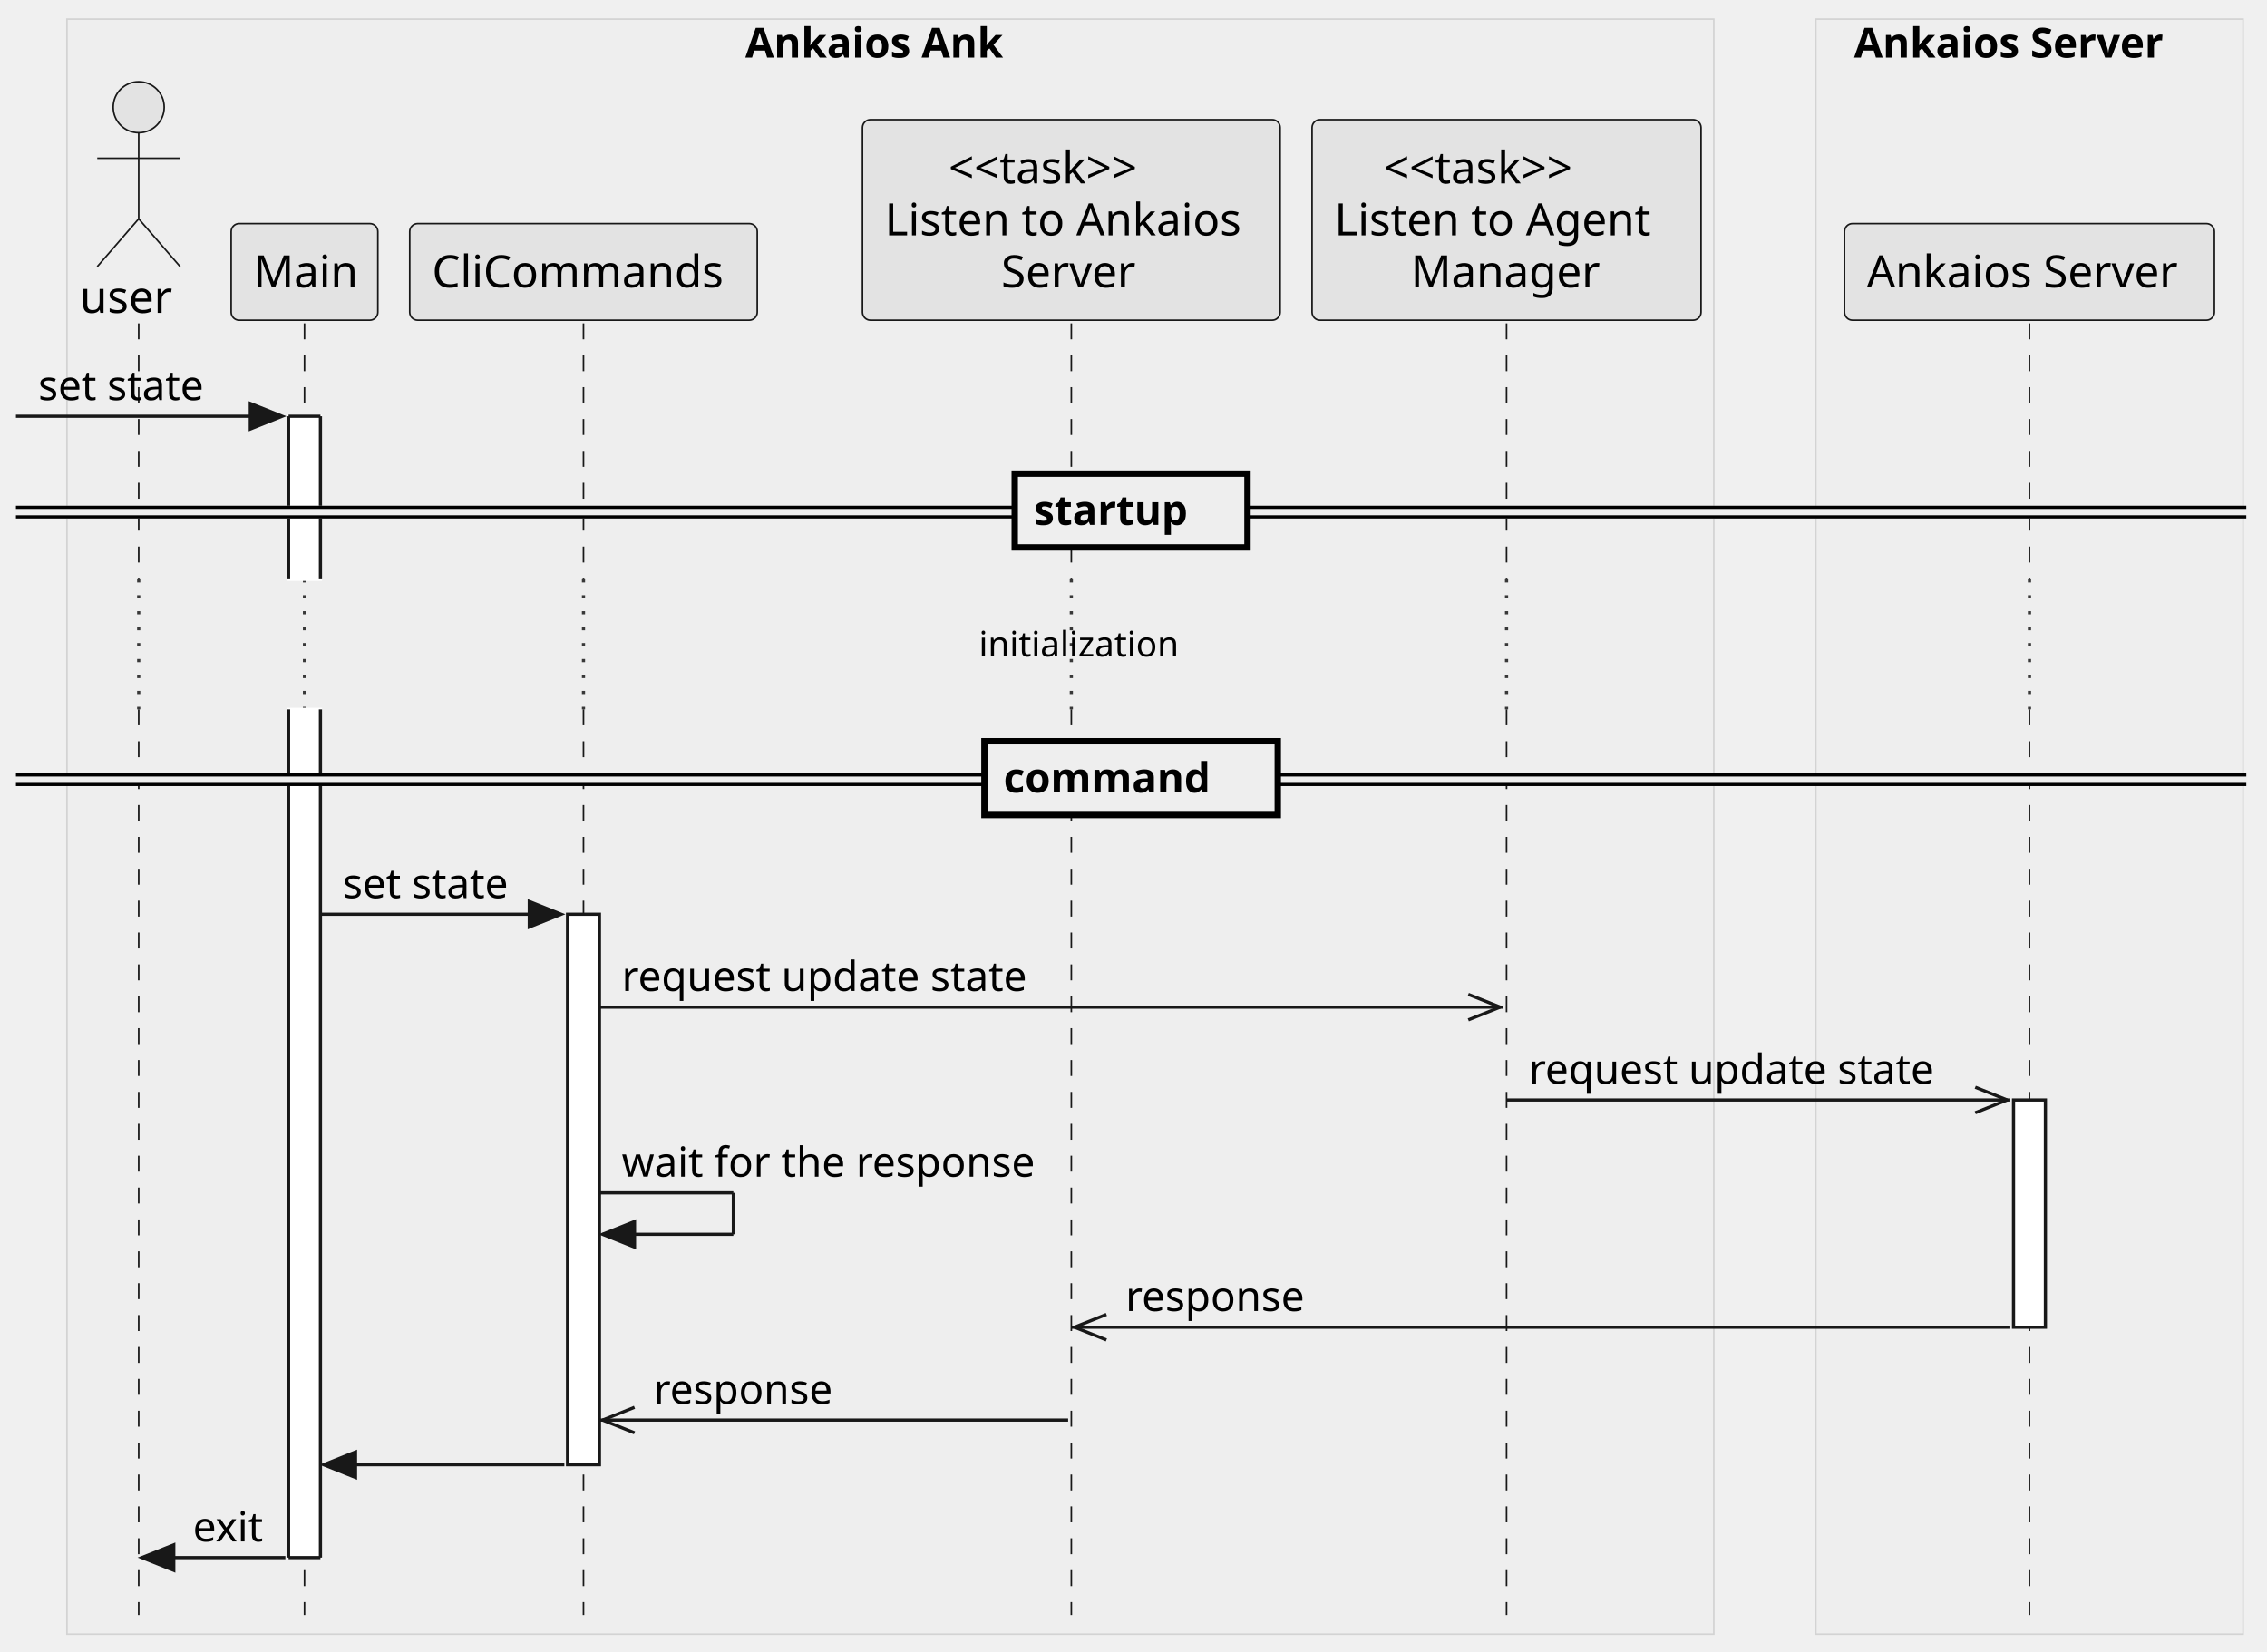
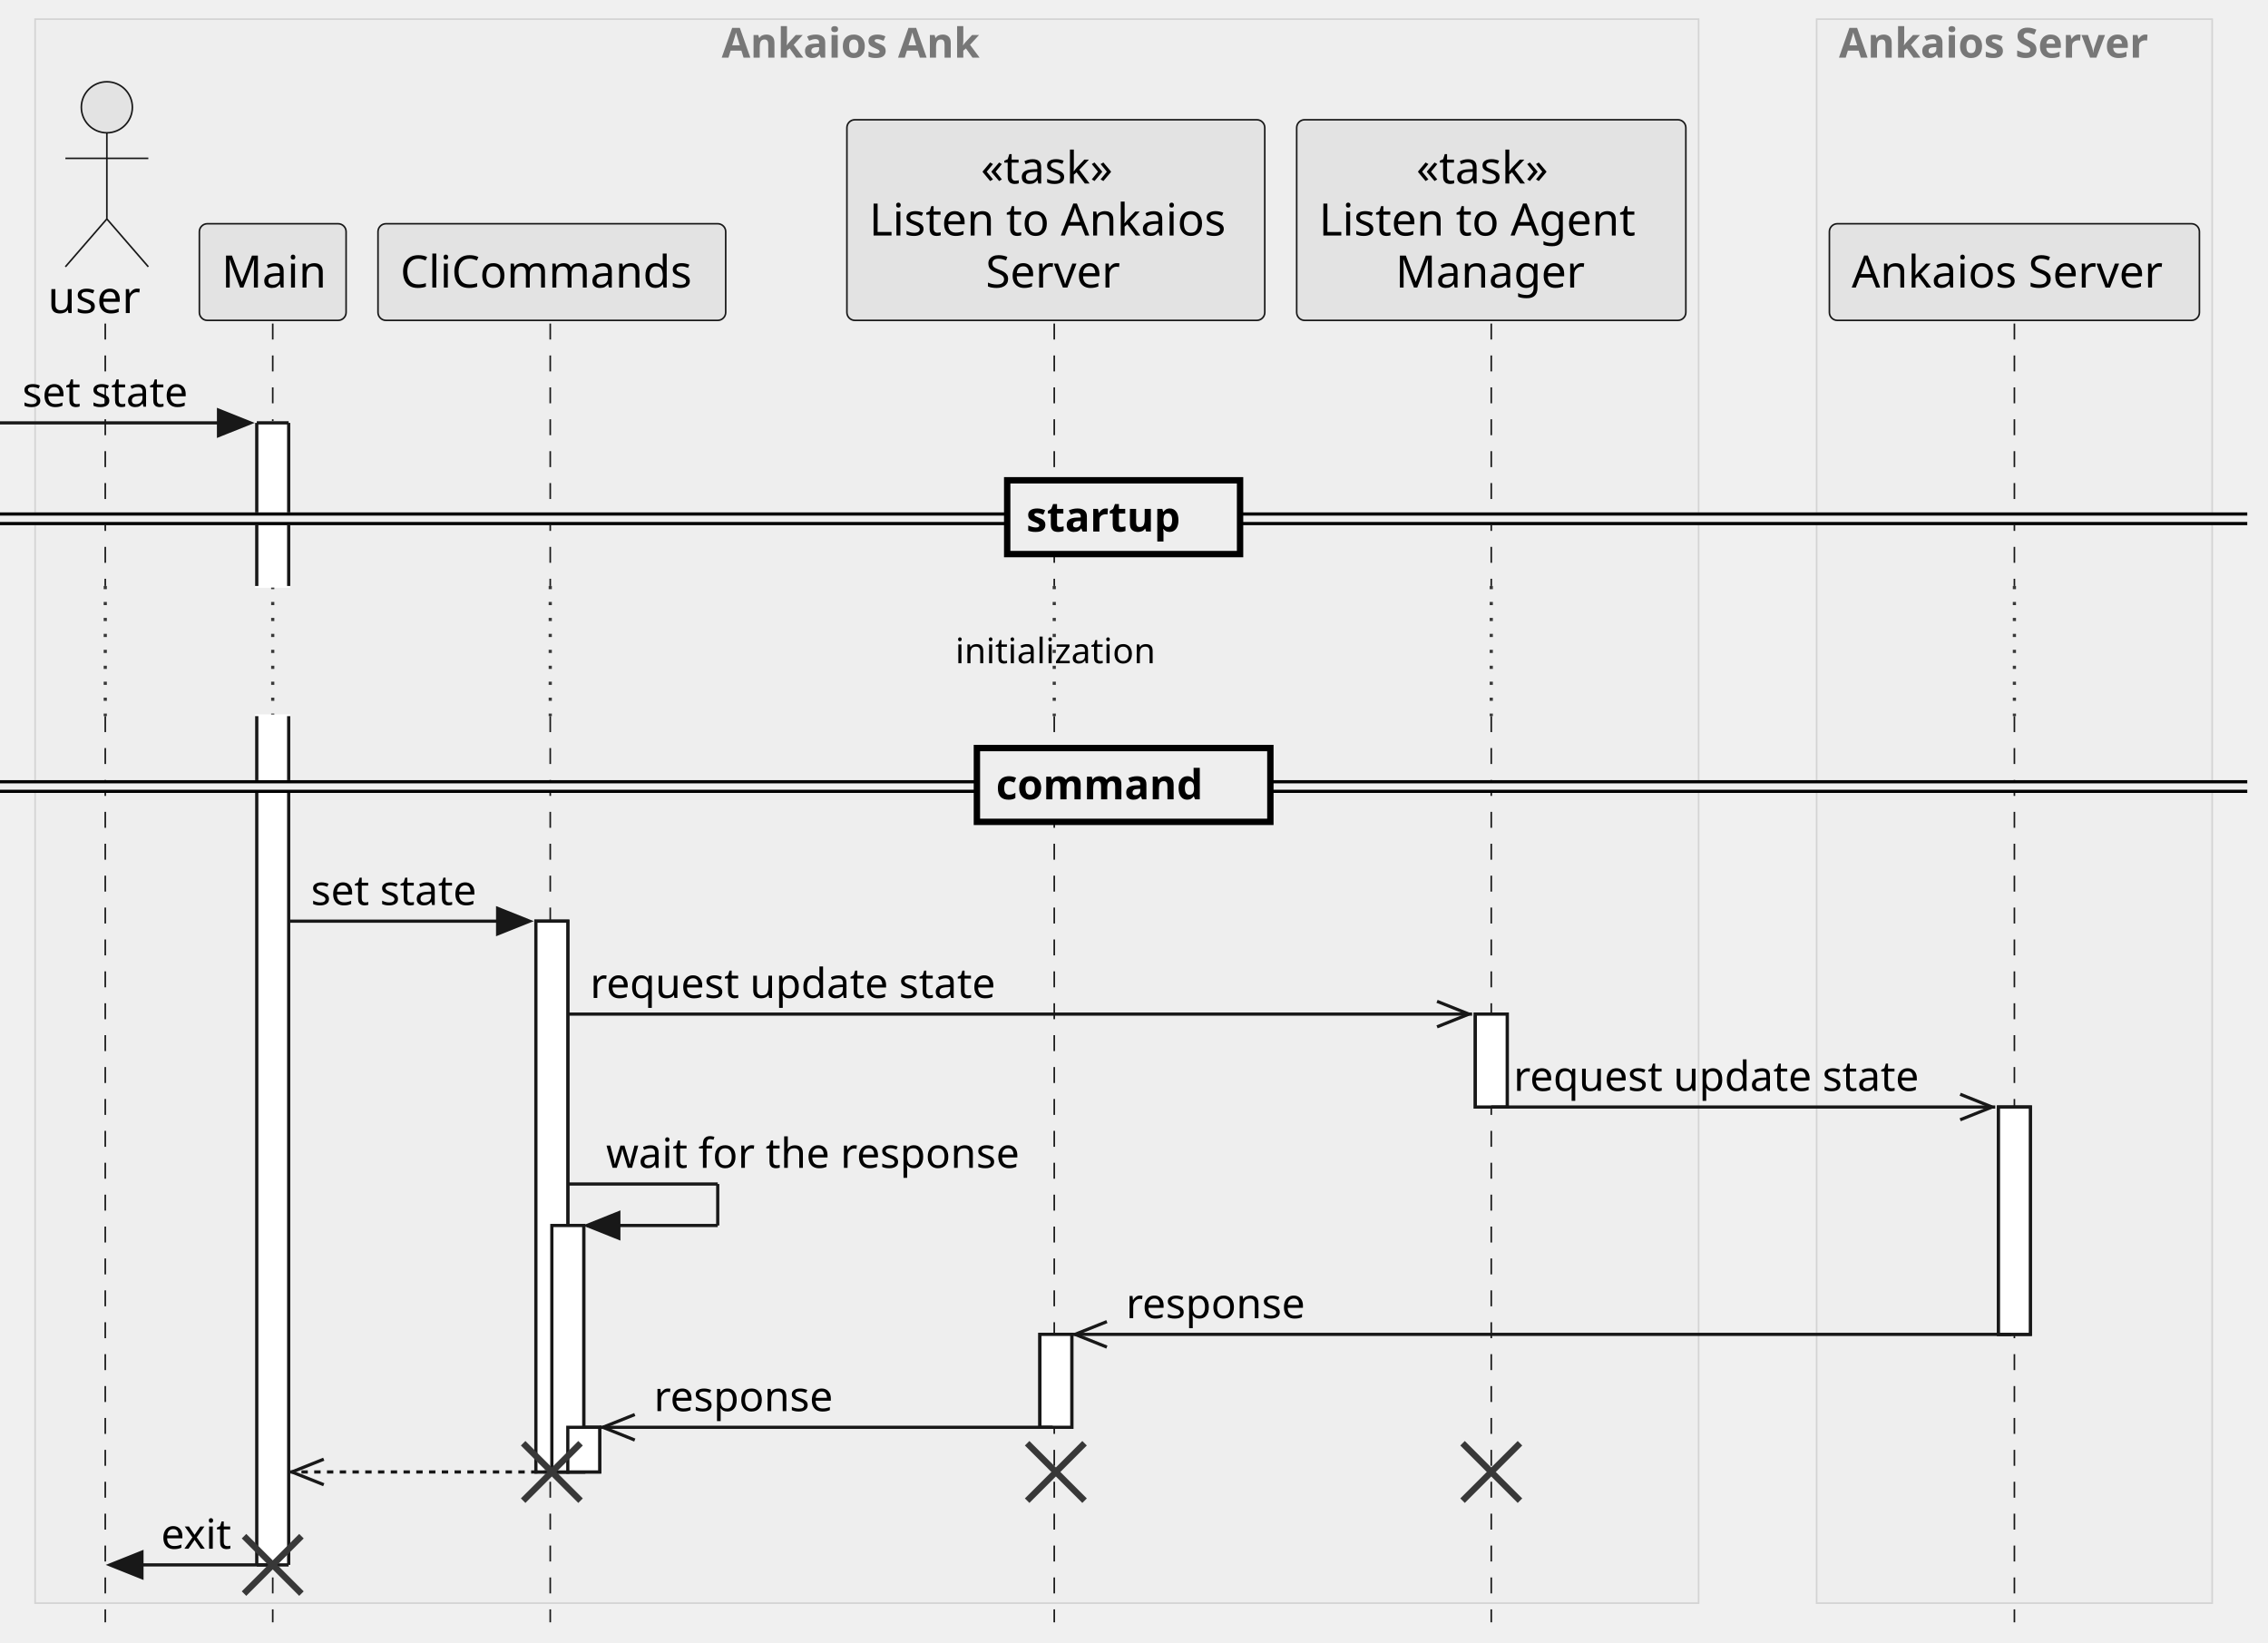
- <svg xmlns="http://www.w3.org/2000/svg" contentStyleType="text/css" height="518px" preserveAspectRatio="none" style="width:711px;height:518px;background:#FFFFFF;" version="1.1" viewBox="0 0 711 518" width="711px" zoomAndPan="magnify">
+ <svg xmlns="http://www.w3.org/2000/svg" contentStyleType="text/css" height="515px" preserveAspectRatio="none" style="width:711px;height:515px;background:#FFFFFF;" version="1.1" viewBox="0 0 711 515" width="711px" zoomAndPan="magnify">
  <defs />
  <g>
-     <rect fill="#EEEEEE" height="506.562" style="stroke:#D3D3D3;stroke-width:0.5;" width="516.5" x="21" y="6" />
-     <text fill="#000000" font-family="sans-serif" font-size="13" font-weight="bold" lengthAdjust="spacing" textLength="91" x="233.75" y="18.067">Ankaios Ank</text>
-     <rect fill="#EEEEEE" height="506.562" style="stroke:#D3D3D3;stroke-width:0.5;" width="134" x="569.5" y="6" />
-     <text fill="#000000" font-family="sans-serif" font-size="13" font-weight="bold" lengthAdjust="spacing" textLength="110" x="581.5" y="18.067">Ankaios Server</text>
-     <line style="stroke:#181818;stroke-width:0.5;stroke-dasharray:5.0,5.0;" x1="43.5" x2="43.5" y1="101.43" y2="181.695" />
-     <line style="stroke:#383838;stroke-width:1.0;stroke-dasharray:1.0,4.0;" x1="43.5" x2="43.5" y1="181.695" y2="222.5" />
-     <line style="stroke:#181818;stroke-width:0.5;stroke-dasharray:5.0,5.0;" x1="43.5" x2="43.5" y1="222.5" y2="506.562" />
-     <line style="stroke:#181818;stroke-width:0.5;stroke-dasharray:5.0,5.0;" x1="95.5" x2="95.5" y1="101.43" y2="181.695" />
-     <line style="stroke:#383838;stroke-width:1.0;stroke-dasharray:1.0,4.0;" x1="95.5" x2="95.5" y1="181.695" y2="222.5" />
-     <line style="stroke:#181818;stroke-width:0.5;stroke-dasharray:5.0,5.0;" x1="95.5" x2="95.5" y1="222.5" y2="506.562" />
-     <rect fill="#FFFFFF" height="51.133" style="stroke:#FFFFFF;stroke-width:1.0;" width="10" x="90.5" y="130.562" />
-     <line style="stroke:#181818;stroke-width:1.0;" x1="90.5" x2="90.5" y1="130.562" y2="181.695" />
-     <line style="stroke:#181818;stroke-width:1.0;" x1="100.5" x2="100.5" y1="130.562" y2="181.695" />
-     <line style="stroke:#181818;stroke-width:1.0;" x1="90.5" x2="100.5" y1="130.562" y2="130.562" />
-     <rect fill="#FFFFFF" height="266.062" style="stroke:#FFFFFF;stroke-width:1.0;" width="10" x="90.5" y="222.5" />
-     <line style="stroke:#181818;stroke-width:1.0;" x1="90.5" x2="90.5" y1="222.5" y2="488.562" />
-     <line style="stroke:#181818;stroke-width:1.0;" x1="100.5" x2="100.5" y1="222.5" y2="488.562" />
-     <line style="stroke:#181818;stroke-width:1.0;" x1="90.5" x2="100.5" y1="488.562" y2="488.562" />
-     <line style="stroke:#181818;stroke-width:0.5;stroke-dasharray:5.0,5.0;" x1="183" x2="183" y1="101.43" y2="181.695" />
-     <line style="stroke:#383838;stroke-width:1.0;stroke-dasharray:1.0,4.0;" x1="183" x2="183" y1="181.695" y2="222.5" />
-     <line style="stroke:#181818;stroke-width:0.5;stroke-dasharray:5.0,5.0;" x1="183" x2="183" y1="222.5" y2="506.562" />
-     <rect fill="#FFFFFF" height="172.664" style="stroke:#181818;stroke-width:1.0;" width="10" x="178" y="286.766" />
-     <line style="stroke:#181818;stroke-width:0.5;stroke-dasharray:5.0,5.0;" x1="336" x2="336" y1="101.43" y2="181.695" />
-     <line style="stroke:#383838;stroke-width:1.0;stroke-dasharray:1.0,4.0;" x1="336" x2="336" y1="181.695" y2="222.5" />
-     <line style="stroke:#181818;stroke-width:0.5;stroke-dasharray:5.0,5.0;" x1="336" x2="336" y1="222.5" y2="506.562" />
-     <line style="stroke:#181818;stroke-width:0.5;stroke-dasharray:5.0,5.0;" x1="472.5" x2="472.5" y1="101.43" y2="181.695" />
-     <line style="stroke:#383838;stroke-width:1.0;stroke-dasharray:1.0,4.0;" x1="472.5" x2="472.5" y1="181.695" y2="222.5" />
-     <line style="stroke:#181818;stroke-width:0.5;stroke-dasharray:5.0,5.0;" x1="472.5" x2="472.5" y1="222.5" y2="506.562" />
-     <line style="stroke:#181818;stroke-width:0.5;stroke-dasharray:5.0,5.0;" x1="636.5" x2="636.5" y1="101.43" y2="181.695" />
-     <line style="stroke:#383838;stroke-width:1.0;stroke-dasharray:1.0,4.0;" x1="636.5" x2="636.5" y1="181.695" y2="222.5" />
-     <line style="stroke:#181818;stroke-width:0.5;stroke-dasharray:5.0,5.0;" x1="636.5" x2="636.5" y1="222.5" y2="506.562" />
-     <rect fill="#FFFFFF" height="71.266" style="stroke:#181818;stroke-width:1.0;" width="10" x="631.5" y="345.031" />
-     <text fill="#000000" font-family="sans-serif" font-size="14" lengthAdjust="spacing" textLength="31" x="25" y="98.128">user</text>
-     <ellipse cx="43.5" cy="33.633" fill="#E3E3E3" rx="8" ry="8" style="stroke:#181818;stroke-width:0.5;" />
-     <path d="M43.5,41.633 L43.5,68.633 M30.5,49.633 L56.5,49.633 M43.5,68.633 L30.5,83.633 M43.5,68.633 L56.5,83.633 " fill="none" style="stroke:#181818;stroke-width:0.5;" />
-     <rect fill="#E3E3E3" height="30.297" rx="2.5" ry="2.5" style="stroke:#181818;stroke-width:0.5;" width="46" x="72.5" y="70.133" />
-     <text fill="#000000" font-family="sans-serif" font-size="14" lengthAdjust="spacing" textLength="32" x="79.5" y="90.128">Main</text>
-     <rect fill="#E3E3E3" height="30.297" rx="2.5" ry="2.5" style="stroke:#181818;stroke-width:0.5;" width="109" x="128.5" y="70.133" />
-     <text fill="#000000" font-family="sans-serif" font-size="14" lengthAdjust="spacing" textLength="95" x="135.5" y="90.128">CliCommands</text>
-     <rect fill="#E3E3E3" height="62.891" rx="2.5" ry="2.5" style="stroke:#181818;stroke-width:0.5;" width="131" x="270.5" y="37.539" />
-     <text fill="#000000" font-family="sans-serif" font-size="14" lengthAdjust="spacing" textLength="77" x="297.5" y="57.534">&lt;&lt;task&gt;&gt;</text>
-     <text fill="#000000" font-family="sans-serif" font-size="14" lengthAdjust="spacing" textLength="117" x="277.5" y="73.831">Listen to Ankaios</text>
-     <text fill="#000000" font-family="sans-serif" font-size="14" lengthAdjust="spacing" textLength="44" x="314" y="90.128">Server</text>
-     <rect fill="#E3E3E3" height="62.891" rx="2.5" ry="2.5" style="stroke:#181818;stroke-width:0.5;" width="122" x="411.5" y="37.539" />
-     <text fill="#000000" font-family="sans-serif" font-size="14" lengthAdjust="spacing" textLength="77" x="434" y="57.534">&lt;&lt;task&gt;&gt;</text>
-     <text fill="#000000" font-family="sans-serif" font-size="14" lengthAdjust="spacing" textLength="104" x="418.5" y="73.831">Listen to Agent</text>
-     <text fill="#000000" font-family="sans-serif" font-size="14" lengthAdjust="spacing" textLength="60" x="442.5" y="90.128">Manager</text>
-     <rect fill="#E3E3E3" height="30.297" rx="2.5" ry="2.5" style="stroke:#181818;stroke-width:0.5;" width="116" x="578.5" y="70.133" />
-     <text fill="#000000" font-family="sans-serif" font-size="14" lengthAdjust="spacing" textLength="102" x="585.5" y="90.128">Ankaios Server</text>
-     <polygon fill="#181818" points="78.5,126.562,88.5,130.562,78.5,134.562" style="stroke:#181818;stroke-width:1.0;" />
-     <line style="stroke:#181818;stroke-width:1.0;" x1="5" x2="84.5" y1="130.562" y2="130.562" />
-     <text fill="#000000" font-family="sans-serif" font-size="13" lengthAdjust="spacing" textLength="57" x="12" y="125.497">set state</text>
-     <rect fill="#EEEEEE" height="3" style="stroke:#EEEEEE;stroke-width:1.0;" width="699.5" x="5" y="159.129" />
-     <line style="stroke:#000000;stroke-width:1.0;" x1="5" x2="704.5" y1="159.129" y2="159.129" />
-     <line style="stroke:#000000;stroke-width:1.0;" x1="5" x2="704.5" y1="162.129" y2="162.129" />
-     <rect fill="#EEEEEE" height="23.133" style="stroke:#000000;stroke-width:2.0;" width="73" x="318.25" y="148.562" />
-     <text fill="#000000" font-family="sans-serif" font-size="13" font-weight="bold" lengthAdjust="spacing" textLength="54" x="324.25" y="164.629">startup</text>
-     <text fill="#000000" font-family="sans-serif" font-size="11" lengthAdjust="spacing" textLength="66" x="307" y="205.906">initialization</text>
-     <rect fill="#EEEEEE" height="3" style="stroke:#EEEEEE;stroke-width:1.0;" width="699.5" x="5" y="243.066" />
-     <line style="stroke:#000000;stroke-width:1.0;" x1="5" x2="704.5" y1="243.066" y2="243.066" />
-     <line style="stroke:#000000;stroke-width:1.0;" x1="5" x2="704.5" y1="246.066" y2="246.066" />
-     <rect fill="#EEEEEE" height="23.133" style="stroke:#000000;stroke-width:2.0;" width="92" x="308.75" y="232.5" />
-     <text fill="#000000" font-family="sans-serif" font-size="13" font-weight="bold" lengthAdjust="spacing" textLength="73" x="314.75" y="248.567">command</text>
-     <polygon fill="#181818" points="166,282.766,176,286.766,166,290.766" style="stroke:#181818;stroke-width:1.0;" />
-     <line style="stroke:#181818;stroke-width:1.0;" x1="100.5" x2="172" y1="286.766" y2="286.766" />
-     <text fill="#000000" font-family="sans-serif" font-size="13" lengthAdjust="spacing" textLength="57" x="107.5" y="281.7">set state</text>
-     <line style="stroke:#181818;stroke-width:1.0;" x1="470.5" x2="460.5" y1="315.898" y2="311.898" />
-     <line style="stroke:#181818;stroke-width:1.0;" x1="470.5" x2="460.5" y1="315.898" y2="319.898" />
-     <line style="stroke:#181818;stroke-width:1.0;" x1="188" x2="471.5" y1="315.898" y2="315.898" />
-     <text fill="#000000" font-family="sans-serif" font-size="13" lengthAdjust="spacing" textLength="135" x="195" y="310.832">request update state</text>
-     <line style="stroke:#181818;stroke-width:1.0;" x1="629.5" x2="619.5" y1="345.031" y2="341.031" />
-     <line style="stroke:#181818;stroke-width:1.0;" x1="629.5" x2="619.5" y1="345.031" y2="349.031" />
-     <line style="stroke:#181818;stroke-width:1.0;" x1="472.5" x2="630.5" y1="345.031" y2="345.031" />
-     <text fill="#000000" font-family="sans-serif" font-size="13" lengthAdjust="spacing" textLength="135" x="479.5" y="339.965">request update state</text>
-     <line style="stroke:#181818;stroke-width:1.0;" x1="188" x2="230" y1="374.164" y2="374.164" />
-     <line style="stroke:#181818;stroke-width:1.0;" x1="230" x2="230" y1="374.164" y2="387.164" />
-     <line style="stroke:#181818;stroke-width:1.0;" x1="189" x2="230" y1="387.164" y2="387.164" />
-     <polygon fill="#181818" points="199,383.164,189,387.164,199,391.164" style="stroke:#181818;stroke-width:1.0;" />
-     <text fill="#000000" font-family="sans-serif" font-size="13" lengthAdjust="spacing" textLength="134" x="195" y="369.098">wait for the response</text>
-     <line style="stroke:#181818;stroke-width:1.0;" x1="337" x2="347" y1="416.297" y2="412.297" />
-     <line style="stroke:#181818;stroke-width:1.0;" x1="337" x2="347" y1="416.297" y2="420.297" />
-     <line style="stroke:#181818;stroke-width:1.0;" x1="336" x2="630.5" y1="416.297" y2="416.297" />
-     <text fill="#000000" font-family="sans-serif" font-size="13" lengthAdjust="spacing" textLength="59" x="353" y="411.231">response</text>
-     <line style="stroke:#181818;stroke-width:1.0;" x1="189" x2="199" y1="445.43" y2="441.43" />
-     <line style="stroke:#181818;stroke-width:1.0;" x1="189" x2="199" y1="445.43" y2="449.43" />
-     <line style="stroke:#181818;stroke-width:1.0;" x1="188" x2="335" y1="445.43" y2="445.43" />
-     <text fill="#000000" font-family="sans-serif" font-size="13" lengthAdjust="spacing" textLength="59" x="205" y="440.364">response</text>
-     <polygon fill="#181818" points="111.5,455.43,101.5,459.43,111.5,463.43" style="stroke:#181818;stroke-width:1.0;" />
-     <line style="stroke:#181818;stroke-width:1.0;" x1="105.5" x2="177" y1="459.43" y2="459.43" />
-     <polygon fill="#181818" points="54.5,484.562,44.5,488.562,54.5,492.562" style="stroke:#181818;stroke-width:1.0;" />
-     <line style="stroke:#181818;stroke-width:1.0;" x1="48.5" x2="89.5" y1="488.562" y2="488.562" />
-     <text fill="#000000" font-family="sans-serif" font-size="13" lengthAdjust="spacing" textLength="23" x="60.5" y="483.497">exit</text>
+     <rect fill="#EEEEEE" height="496.562" style="stroke:#D3D3D3;stroke-width:0.5;" width="521.5" x="11" y="6" />
+     <text fill="#777777" font-family="sans-serif" font-size="13" font-weight="bold" lengthAdjust="spacing" textLength="91" x="226.25" y="18.067">Ankaios Ank</text>
+     <rect fill="#EEEEEE" height="496.562" style="stroke:#D3D3D3;stroke-width:0.5;" width="124" x="569.5" y="6" />
+     <text fill="#777777" font-family="sans-serif" font-size="13" font-weight="bold" lengthAdjust="spacing" textLength="110" x="576.5" y="18.067">Ankaios Server</text>
+     <rect fill="#FFFFFF" height="51.133" style="stroke:#FFFFFF;stroke-width:1.0;" width="10" x="80.5" y="132.562" />
+     <line style="stroke:#181818;stroke-width:1.0;" x1="80.5" x2="80.5" y1="132.562" y2="183.695" />
+     <line style="stroke:#181818;stroke-width:1.0;" x1="90.5" x2="90.5" y1="132.562" y2="183.695" />
+     <line style="stroke:#181818;stroke-width:1.0;" x1="80.5" x2="90.5" y1="132.562" y2="132.562" />
+     <rect fill="#FFFFFF" height="266.062" style="stroke:#FFFFFF;stroke-width:1.0;" width="10" x="80.5" y="224.5" />
+     <line style="stroke:#181818;stroke-width:1.0;" x1="80.5" x2="80.5" y1="224.5" y2="490.562" />
+     <line style="stroke:#181818;stroke-width:1.0;" x1="90.5" x2="90.5" y1="224.5" y2="490.562" />
+     <line style="stroke:#181818;stroke-width:1.0;" x1="80.5" x2="90.5" y1="490.562" y2="490.562" />
+     <rect fill="#FFFFFF" height="172.664" style="stroke:#181818;stroke-width:1.0;" width="10" x="168" y="288.766" />
+     <rect fill="#FFFFFF" height="77.266" style="stroke:#181818;stroke-width:1.0;" width="10" x="173" y="384.164" />
+     <rect fill="#FFFFFF" height="14" style="stroke:#181818;stroke-width:1.0;" width="10" x="178" y="447.43" />
+     <rect fill="#FFFFFF" height="29.133" style="stroke:#181818;stroke-width:1.0;" width="10" x="326" y="418.297" />
+     <rect fill="#FFFFFF" height="29.133" style="stroke:#181818;stroke-width:1.0;" width="10" x="462.5" y="317.898" />
+     <rect fill="#FFFFFF" height="71.266" style="stroke:#181818;stroke-width:1.0;" width="10" x="626.5" y="347.031" />
+     <line style="stroke:#181818;stroke-width:0.5;stroke-dasharray:5.0,5.0;" x1="33" x2="33" y1="101.43" y2="183.695" />
+     <line style="stroke:#383838;stroke-width:1.0;stroke-dasharray:1.0,4.0;" x1="33" x2="33" y1="183.695" y2="224.5" />
+     <line style="stroke:#181818;stroke-width:0.5;stroke-dasharray:5.0,5.0;" x1="33" x2="33" y1="224.5" y2="508.562" />
+     <line style="stroke:#181818;stroke-width:0.5;stroke-dasharray:5.0,5.0;" x1="85.5" x2="85.5" y1="101.43" y2="183.695" />
+     <line style="stroke:#383838;stroke-width:1.0;stroke-dasharray:1.0,4.0;" x1="85.5" x2="85.5" y1="183.695" y2="224.5" />
+     <line style="stroke:#181818;stroke-width:0.5;stroke-dasharray:5.0,5.0;" x1="85.5" x2="85.5" y1="224.5" y2="508.562" />
+     <line style="stroke:#181818;stroke-width:0.5;stroke-dasharray:5.0,5.0;" x1="172.5" x2="172.5" y1="101.43" y2="183.695" />
+     <line style="stroke:#383838;stroke-width:1.0;stroke-dasharray:1.0,4.0;" x1="172.5" x2="172.5" y1="183.695" y2="224.5" />
+     <line style="stroke:#181818;stroke-width:0.5;stroke-dasharray:5.0,5.0;" x1="172.5" x2="172.5" y1="224.5" y2="508.562" />
+     <line style="stroke:#181818;stroke-width:0.5;stroke-dasharray:5.0,5.0;" x1="330.5" x2="330.5" y1="101.43" y2="183.695" />
+     <line style="stroke:#383838;stroke-width:1.0;stroke-dasharray:1.0,4.0;" x1="330.5" x2="330.5" y1="183.695" y2="224.5" />
+     <line style="stroke:#181818;stroke-width:0.5;stroke-dasharray:5.0,5.0;" x1="330.5" x2="330.5" y1="224.5" y2="508.562" />
+     <line style="stroke:#181818;stroke-width:0.5;stroke-dasharray:5.0,5.0;" x1="467.5" x2="467.5" y1="101.43" y2="183.695" />
+     <line style="stroke:#383838;stroke-width:1.0;stroke-dasharray:1.0,4.0;" x1="467.5" x2="467.5" y1="183.695" y2="224.5" />
+     <line style="stroke:#181818;stroke-width:0.5;stroke-dasharray:5.0,5.0;" x1="467.5" x2="467.5" y1="224.5" y2="508.562" />
+     <line style="stroke:#181818;stroke-width:0.5;stroke-dasharray:5.0,5.0;" x1="631.5" x2="631.5" y1="101.43" y2="183.695" />
+     <line style="stroke:#383838;stroke-width:1.0;stroke-dasharray:1.0,4.0;" x1="631.5" x2="631.5" y1="183.695" y2="224.5" />
+     <line style="stroke:#181818;stroke-width:0.5;stroke-dasharray:5.0,5.0;" x1="631.5" x2="631.5" y1="224.5" y2="508.562" />
+     <text fill="#000000" font-family="sans-serif" font-size="14" lengthAdjust="spacing" textLength="31" x="15" y="98.128">user</text>
+     <ellipse cx="33.5" cy="33.633" fill="#E3E3E3" rx="8" ry="8" style="stroke:#181818;stroke-width:0.5;" />
+     <path d="M33.5,41.633 L33.5,68.633 M20.5,49.633 L46.5,49.633 M33.5,68.633 L20.5,83.633 M33.5,68.633 L46.5,83.633 " fill="none" style="stroke:#181818;stroke-width:0.5;" />
+     <rect fill="#E3E3E3" height="30.297" rx="2.5" ry="2.5" style="stroke:#181818;stroke-width:0.5;" width="46" x="62.5" y="70.133" />
+     <text fill="#000000" font-family="sans-serif" font-size="14" lengthAdjust="spacing" textLength="32" x="69.5" y="90.128">Main</text>
+     <rect fill="#E3E3E3" height="30.297" rx="2.5" ry="2.5" style="stroke:#181818;stroke-width:0.5;" width="109" x="118.5" y="70.133" />
+     <text fill="#000000" font-family="sans-serif" font-size="14" lengthAdjust="spacing" textLength="95" x="125.5" y="90.128">CliCommands</text>
+     <rect fill="#E3E3E3" height="62.891" rx="2.5" ry="2.5" style="stroke:#181818;stroke-width:0.5;" width="131" x="265.5" y="37.539" />
+     <text fill="#000000" font-family="sans-serif" font-size="14" lengthAdjust="spacing" textLength="47" x="307.5" y="57.534">«task»</text>
+     <text fill="#000000" font-family="sans-serif" font-size="14" lengthAdjust="spacing" textLength="117" x="272.5" y="73.831">Listen to Ankaios</text>
+     <text fill="#000000" font-family="sans-serif" font-size="14" lengthAdjust="spacing" textLength="44" x="309" y="90.128">Server</text>
+     <rect fill="#E3E3E3" height="62.891" rx="2.5" ry="2.5" style="stroke:#181818;stroke-width:0.5;" width="122" x="406.5" y="37.539" />
+     <text fill="#000000" font-family="sans-serif" font-size="14" lengthAdjust="spacing" textLength="47" x="444" y="57.534">«task»</text>
+     <text fill="#000000" font-family="sans-serif" font-size="14" lengthAdjust="spacing" textLength="104" x="413.5" y="73.831">Listen to Agent</text>
+     <text fill="#000000" font-family="sans-serif" font-size="14" lengthAdjust="spacing" textLength="60" x="437.5" y="90.128">Manager</text>
+     <rect fill="#E3E3E3" height="30.297" rx="2.5" ry="2.5" style="stroke:#181818;stroke-width:0.5;" width="116" x="573.5" y="70.133" />
+     <text fill="#000000" font-family="sans-serif" font-size="14" lengthAdjust="spacing" textLength="102" x="580.5" y="90.128">Ankaios Server</text>
+     <rect fill="#FFFFFF" height="51.133" style="stroke:#FFFFFF;stroke-width:1.0;" width="10" x="80.5" y="132.562" />
+     <line style="stroke:#181818;stroke-width:1.0;" x1="80.5" x2="80.5" y1="132.562" y2="183.695" />
+     <line style="stroke:#181818;stroke-width:1.0;" x1="90.5" x2="90.5" y1="132.562" y2="183.695" />
+     <line style="stroke:#181818;stroke-width:1.0;" x1="80.5" x2="90.5" y1="132.562" y2="132.562" />
+     <rect fill="#FFFFFF" height="266.062" style="stroke:#FFFFFF;stroke-width:1.0;" width="10" x="80.5" y="224.5" />
+     <line style="stroke:#181818;stroke-width:1.0;" x1="80.5" x2="80.5" y1="224.5" y2="490.562" />
+     <line style="stroke:#181818;stroke-width:1.0;" x1="90.5" x2="90.5" y1="224.5" y2="490.562" />
+     <line style="stroke:#181818;stroke-width:1.0;" x1="80.5" x2="90.5" y1="490.562" y2="490.562" />
+     <rect fill="#FFFFFF" height="172.664" style="stroke:#181818;stroke-width:1.0;" width="10" x="168" y="288.766" />
+     <rect fill="#FFFFFF" height="77.266" style="stroke:#181818;stroke-width:1.0;" width="10" x="173" y="384.164" />
+     <rect fill="#FFFFFF" height="14" style="stroke:#181818;stroke-width:1.0;" width="10" x="178" y="447.43" />
+     <rect fill="#FFFFFF" height="29.133" style="stroke:#181818;stroke-width:1.0;" width="10" x="326" y="418.297" />
+     <rect fill="#FFFFFF" height="29.133" style="stroke:#181818;stroke-width:1.0;" width="10" x="462.5" y="317.898" />
+     <rect fill="#FFFFFF" height="71.266" style="stroke:#181818;stroke-width:1.0;" width="10" x="626.5" y="347.031" />
+     <polygon fill="#181818" points="68.5,128.562,78.5,132.562,68.5,136.562" style="stroke:#181818;stroke-width:1.0;" />
+     <line style="stroke:#181818;stroke-width:1.0;" x1="0" x2="74.5" y1="132.562" y2="132.562" />
+     <text fill="#000000" font-family="sans-serif" font-size="13" lengthAdjust="spacing" textLength="57" x="7" y="127.497">set state</text>
+     <rect fill="#EEEEEE" height="3" style="stroke:#EEEEEE;stroke-width:1.0;" width="704.5" x="0" y="161.129" />
+     <line style="stroke:#000000;stroke-width:1.0;" x1="0" x2="704.5" y1="161.129" y2="161.129" />
+     <line style="stroke:#000000;stroke-width:1.0;" x1="0" x2="704.5" y1="164.129" y2="164.129" />
+     <rect fill="#EEEEEE" height="23.133" style="stroke:#000000;stroke-width:2.0;" width="73" x="315.75" y="150.562" />
+     <text fill="#000000" font-family="sans-serif" font-size="13" font-weight="bold" lengthAdjust="spacing" textLength="54" x="321.75" y="166.629">startup</text>
+     <text fill="#000000" font-family="sans-serif" font-size="11" lengthAdjust="spacing" textLength="66" x="299.5" y="207.906">initialization</text>
+     <rect fill="#EEEEEE" height="3" style="stroke:#EEEEEE;stroke-width:1.0;" width="704.5" x="0" y="245.066" />
+     <line style="stroke:#000000;stroke-width:1.0;" x1="0" x2="704.5" y1="245.066" y2="245.066" />
+     <line style="stroke:#000000;stroke-width:1.0;" x1="0" x2="704.5" y1="248.066" y2="248.066" />
+     <rect fill="#EEEEEE" height="23.133" style="stroke:#000000;stroke-width:2.0;" width="92" x="306.25" y="234.5" />
+     <text fill="#000000" font-family="sans-serif" font-size="13" font-weight="bold" lengthAdjust="spacing" textLength="73" x="312.25" y="250.567">command</text>
+     <polygon fill="#181818" points="156,284.766,166,288.766,156,292.766" style="stroke:#181818;stroke-width:1.0;" />
+     <line style="stroke:#181818;stroke-width:1.0;" x1="90.5" x2="162" y1="288.766" y2="288.766" />
+     <text fill="#000000" font-family="sans-serif" font-size="13" lengthAdjust="spacing" textLength="57" x="97.5" y="283.7">set state</text>
+     <line style="stroke:#181818;stroke-width:1.0;" x1="460.5" x2="450.5" y1="317.898" y2="313.898" />
+     <line style="stroke:#181818;stroke-width:1.0;" x1="460.5" x2="450.5" y1="317.898" y2="321.898" />
+     <line style="stroke:#181818;stroke-width:1.0;" x1="178" x2="461.5" y1="317.898" y2="317.898" />
+     <text fill="#000000" font-family="sans-serif" font-size="13" lengthAdjust="spacing" textLength="135" x="185" y="312.832">request update state</text>
+     <line style="stroke:#181818;stroke-width:1.0;" x1="624.5" x2="614.5" y1="347.031" y2="343.031" />
+     <line style="stroke:#181818;stroke-width:1.0;" x1="624.5" x2="614.5" y1="347.031" y2="351.031" />
+     <line style="stroke:#181818;stroke-width:1.0;" x1="467.5" x2="625.5" y1="347.031" y2="347.031" />
+     <text fill="#000000" font-family="sans-serif" font-size="13" lengthAdjust="spacing" textLength="135" x="474.5" y="341.965">request update state</text>
+     <line style="stroke:#181818;stroke-width:1.0;" x1="178" x2="225" y1="371.164" y2="371.164" />
+     <line style="stroke:#181818;stroke-width:1.0;" x1="225" x2="225" y1="371.164" y2="384.164" />
+     <line style="stroke:#181818;stroke-width:1.0;" x1="184" x2="225" y1="384.164" y2="384.164" />
+     <polygon fill="#181818" points="194,380.164,184,384.164,194,388.164" style="stroke:#181818;stroke-width:1.0;" />
+     <text fill="#000000" font-family="sans-serif" font-size="13" lengthAdjust="spacing" textLength="134" x="190" y="366.098">wait for the response</text>
+     <line style="stroke:#181818;stroke-width:1.0;" x1="337" x2="347" y1="418.297" y2="414.297" />
+     <line style="stroke:#181818;stroke-width:1.0;" x1="337" x2="347" y1="418.297" y2="422.297" />
+     <line style="stroke:#181818;stroke-width:1.0;" x1="336" x2="630.5" y1="418.297" y2="418.297" />
+     <text fill="#000000" font-family="sans-serif" font-size="13" lengthAdjust="spacing" textLength="59" x="353" y="413.231">response</text>
+     <line style="stroke:#181818;stroke-width:1.0;" x1="189" x2="199" y1="447.43" y2="443.43" />
+     <line style="stroke:#181818;stroke-width:1.0;" x1="189" x2="199" y1="447.43" y2="451.43" />
+     <line style="stroke:#181818;stroke-width:1.0;" x1="188" x2="330" y1="447.43" y2="447.43" />
+     <text fill="#000000" font-family="sans-serif" font-size="13" lengthAdjust="spacing" textLength="59" x="205" y="442.364">response</text>
+     <line style="stroke:#181818;stroke-width:1.0;" x1="91.5" x2="101.5" y1="461.43" y2="457.43" />
+     <line style="stroke:#181818;stroke-width:1.0;" x1="91.5" x2="101.5" y1="461.43" y2="465.43" />
+     <line style="stroke:#181818;stroke-width:1.0;stroke-dasharray:2.0,2.0;" x1="90.5" x2="172" y1="461.43" y2="461.43" />
+     <line style="stroke:#383838;stroke-width:2.0;" x1="164" x2="182" y1="452.43" y2="470.43" />
+     <line style="stroke:#383838;stroke-width:2.0;" x1="164" x2="182" y1="470.43" y2="452.43" />
+     <line style="stroke:#383838;stroke-width:2.0;" x1="458.5" x2="476.5" y1="452.43" y2="470.43" />
+     <line style="stroke:#383838;stroke-width:2.0;" x1="458.5" x2="476.5" y1="470.43" y2="452.43" />
+     <line style="stroke:#383838;stroke-width:2.0;" x1="322" x2="340" y1="452.43" y2="470.43" />
+     <line style="stroke:#383838;stroke-width:2.0;" x1="322" x2="340" y1="470.43" y2="452.43" />
+     <polygon fill="#181818" points="44.5,486.562,34.5,490.562,44.5,494.562" style="stroke:#181818;stroke-width:1.0;" />
+     <line style="stroke:#181818;stroke-width:1.0;" x1="38.5" x2="84.5" y1="490.562" y2="490.562" />
+     <text fill="#000000" font-family="sans-serif" font-size="13" lengthAdjust="spacing" textLength="23" x="50.5" y="485.497">exit</text>
+     <line style="stroke:#383838;stroke-width:2.0;" x1="76.5" x2="94.5" y1="481.562" y2="499.562" />
+     <line style="stroke:#383838;stroke-width:2.0;" x1="76.5" x2="94.5" y1="499.562" y2="481.562" />
  </g>
</svg>
